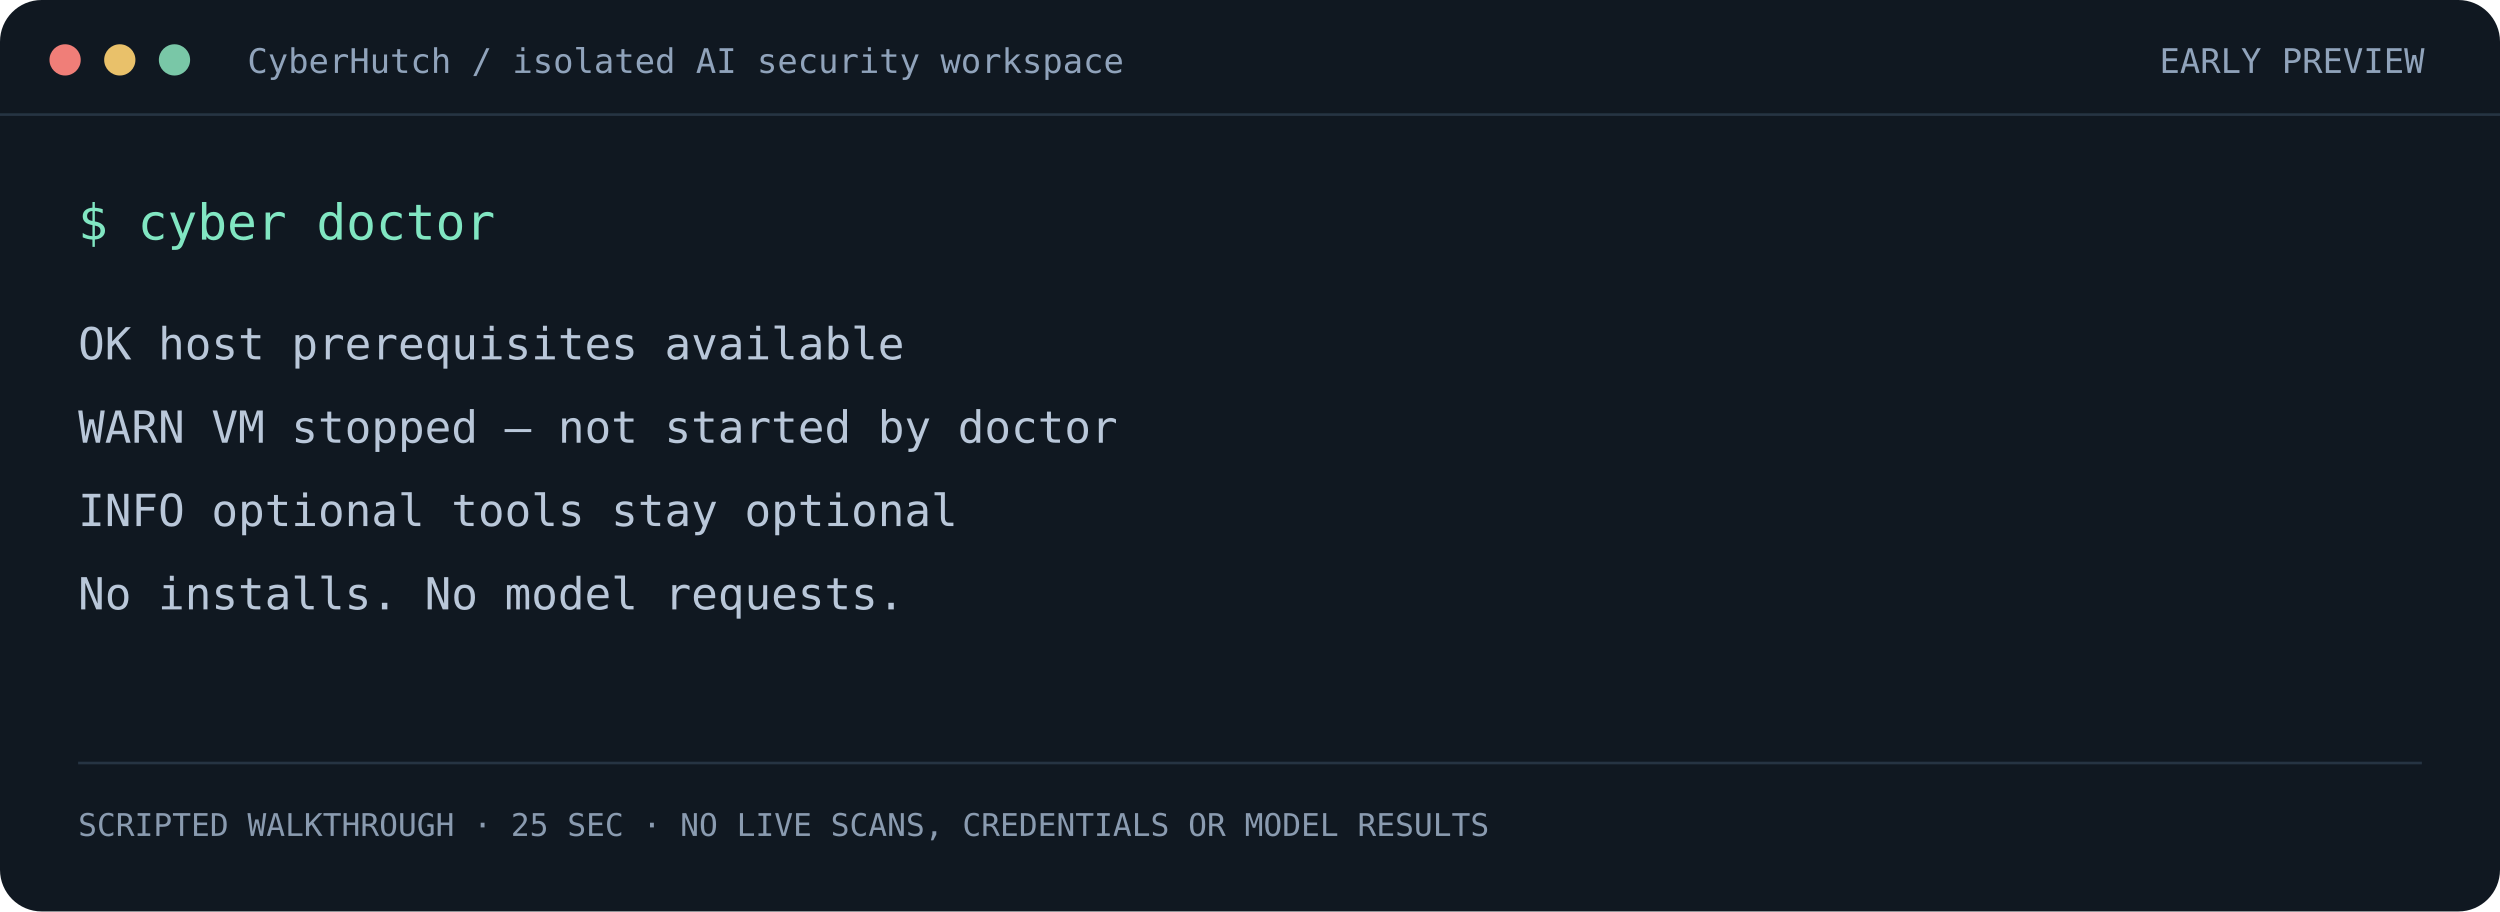
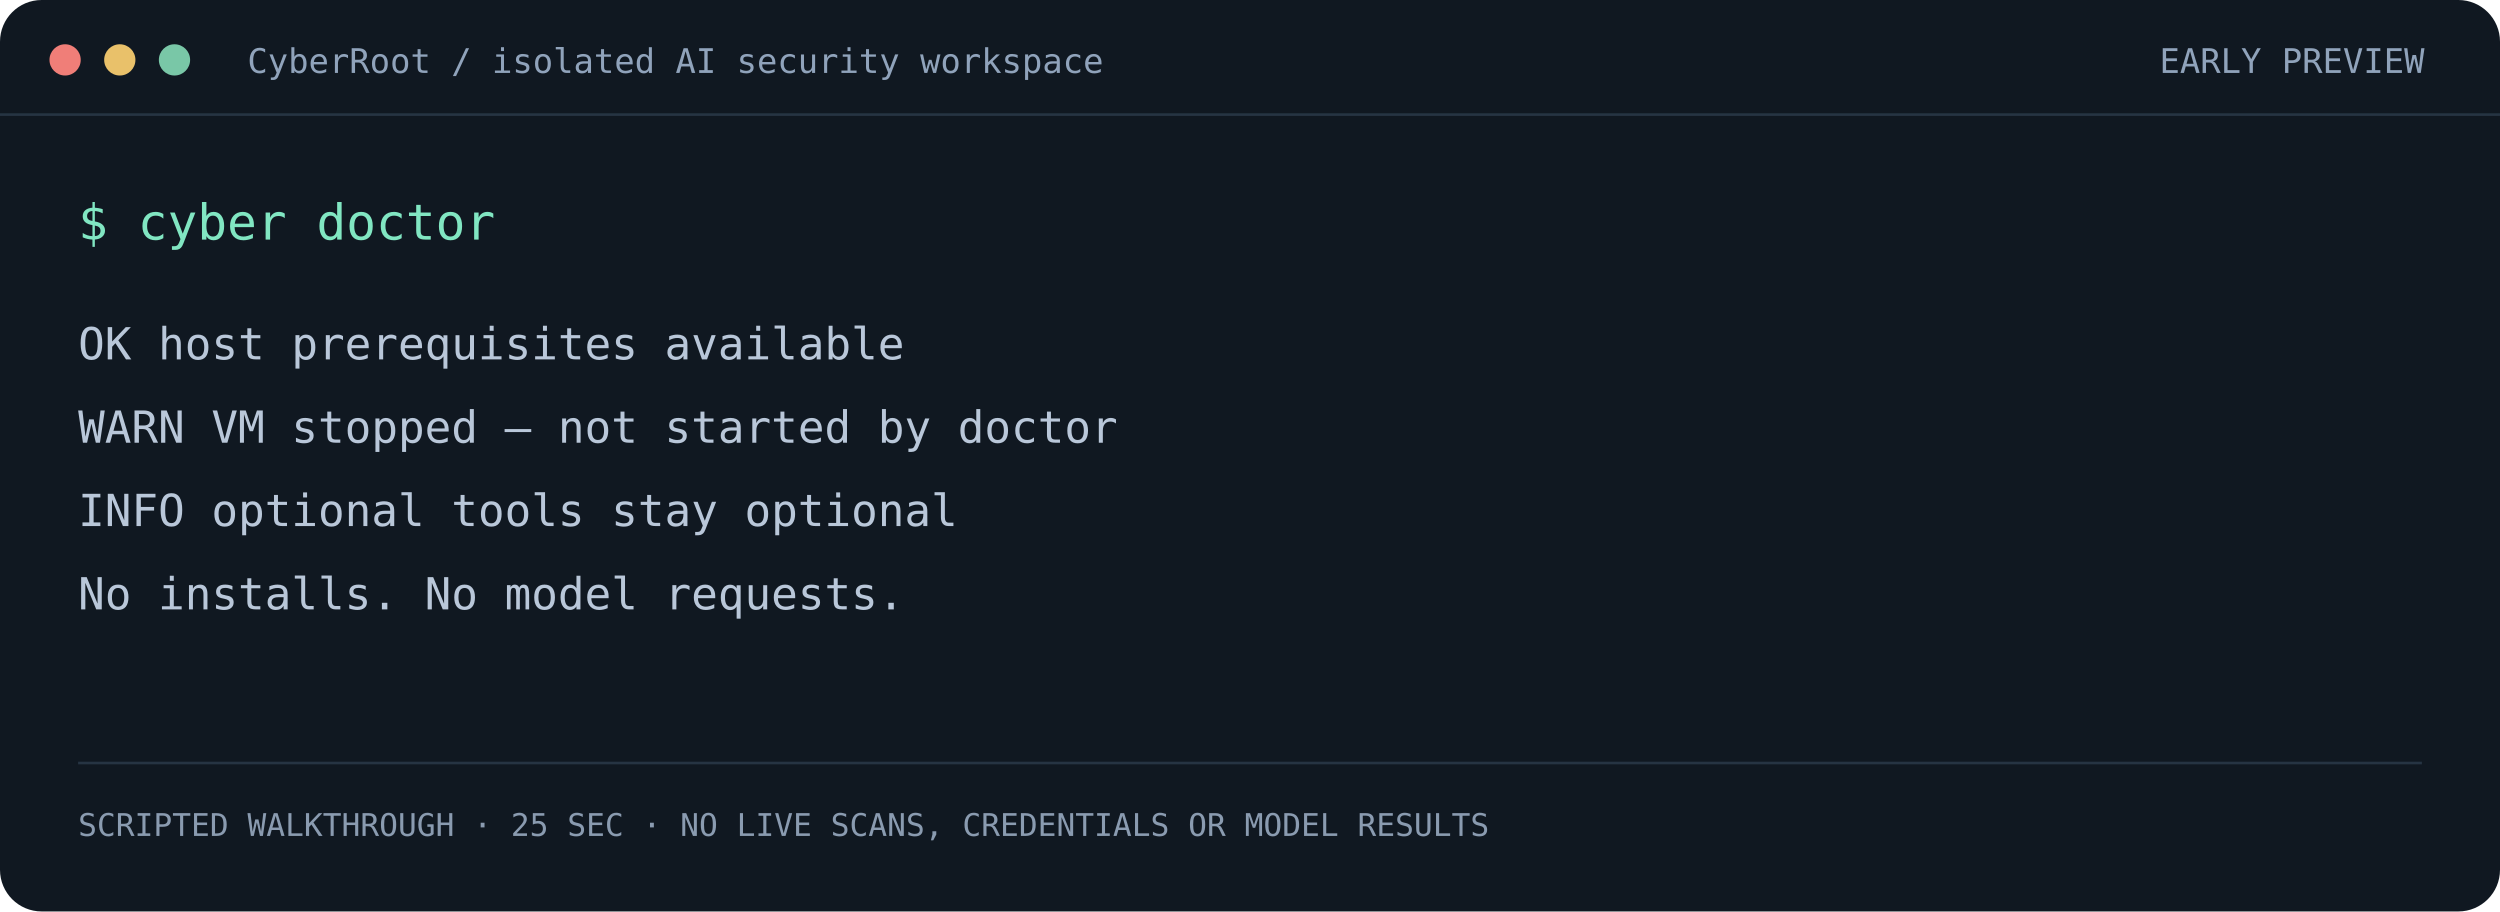
<svg xmlns="http://www.w3.org/2000/svg" width="960" height="350" viewBox="0 0 960 350" role="img" aria-labelledby="title desc">
  <style>text{font-family:ui-monospace,SFMono-Regular,Consolas,monospace;font-size:17px;fill:#b9c7d9}.heading{font-size:13px;fill:#90a3bb}.command{fill:#81e6c2;font-size:19px}.note{font-size:12px;fill:#8a9bb0}@media(prefers-reduced-motion:reduce){.scene{display:none}.scene-0{display:block;opacity:1!important}}</style>
  <rect width="960" height="350" rx="16" fill="#101821" />
  <path d="M0 44H960" stroke="#263443" />
  <circle cx="25" cy="23" r="6" fill="#f07e78" />
  <circle cx="46" cy="23" r="6" fill="#e9c16a" />
  <circle cx="67" cy="23" r="6" fill="#79c7a7" />
-   <text x="95" y="28" class="heading">CyberHutch / isolated AI security workspace</text>
+   <text x="95" y="28" class="heading">CyberRoot / isolated AI security workspace</text>
  <text x="931" y="28" text-anchor="end" class="heading">EARLY PREVIEW</text>
  <g class="scene scene-0" opacity="1">
    <animate attributeName="opacity" calcMode="discrete" values="1;0;0;0;0" keyTimes="0;0.2;0.4;0.6;0.8" dur="25s" repeatCount="indefinite" />
    <text x="30" y="92" class="command">$ cyber doctor</text>
    <text x="30" y="138">OK    host prerequisites available</text>
    <text x="30" y="170">WARN  VM stopped — not started by doctor</text>
    <text x="30" y="202">INFO  optional tools stay optional</text>
    <text x="30" y="234">      No installs. No model requests.</text>
  </g>
  <g class="scene scene-1" opacity="0">
    <animate attributeName="opacity" calcMode="discrete" values="0;1;0;0;0" keyTimes="0;0.2;0.4;0.6;0.8" dur="25s" repeatCount="indefinite" />
    <text x="30" y="92" class="command">$ cyber tools plan strix --json</text>
    <text x="30" y="138">"automatic_install": false</text>
    <text x="30" y="170">"commands": [engine, strix]</text>
    <text x="30" y="202">Kali and Shannon are not selected.</text>
    <text x="30" y="234">Inspect a plan before installing anything.</text>
  </g>
  <g class="scene scene-2" opacity="0">
    <animate attributeName="opacity" calcMode="discrete" values="0;0;1;0;0" keyTimes="0;0.2;0.4;0.6;0.8" dur="25s" repeatCount="indefinite" />
    <text x="30" y="92" class="command">$ /model research</text>
    <text x="30" y="138">Selected: research · example/research-model</text>
    <text x="30" y="170">Use your own compatible API provider.</text>
    <text x="30" y="202">Switch models and resume sessions in the terminal.</text>
  </g>
  <g class="scene scene-3" opacity="0">
    <animate attributeName="opacity" calcMode="discrete" values="0;0;0;1;0" keyTimes="0;0.2;0.4;0.6;0.8" dur="25s" repeatCount="indefinite" />
    <text x="30" y="92" class="command">$ cyber strix --model research -- --help</text>
    <text x="30" y="138">usage: strix [-h] [-v] ...</text>
    <text x="30" y="170">Optional Strix CLI; configured API model reused for scans.</text>
    <text x="30" y="202">Help/version do not call the model.</text>
  </g>
  <g class="scene scene-4" opacity="0">
    <animate attributeName="opacity" calcMode="discrete" values="0;0;0;0;1" keyTimes="0;0.2;0.4;0.6;0.8" dur="25s" repeatCount="indefinite" />
    <text x="30" y="92" class="command">$ cyber pull</text>
    <text x="30" y="138">Copy small deliverables to out/work/ when ready.</text>
    <text x="30" y="170">Large intermediate files stay in the guest.</text>
    <text x="30" y="202">OpenCode + optional Kali, Strix and Shannon.</text>
    <text x="30" y="234">Your models. Your workspace.</text>
  </g>
  <path d="M30 293H930" stroke="#263443" />
  <text x="30" y="321" class="note">SCRIPTED WALKTHROUGH · 25 SEC · NO LIVE SCANS, CREDENTIALS OR MODEL RESULTS</text>
</svg>
